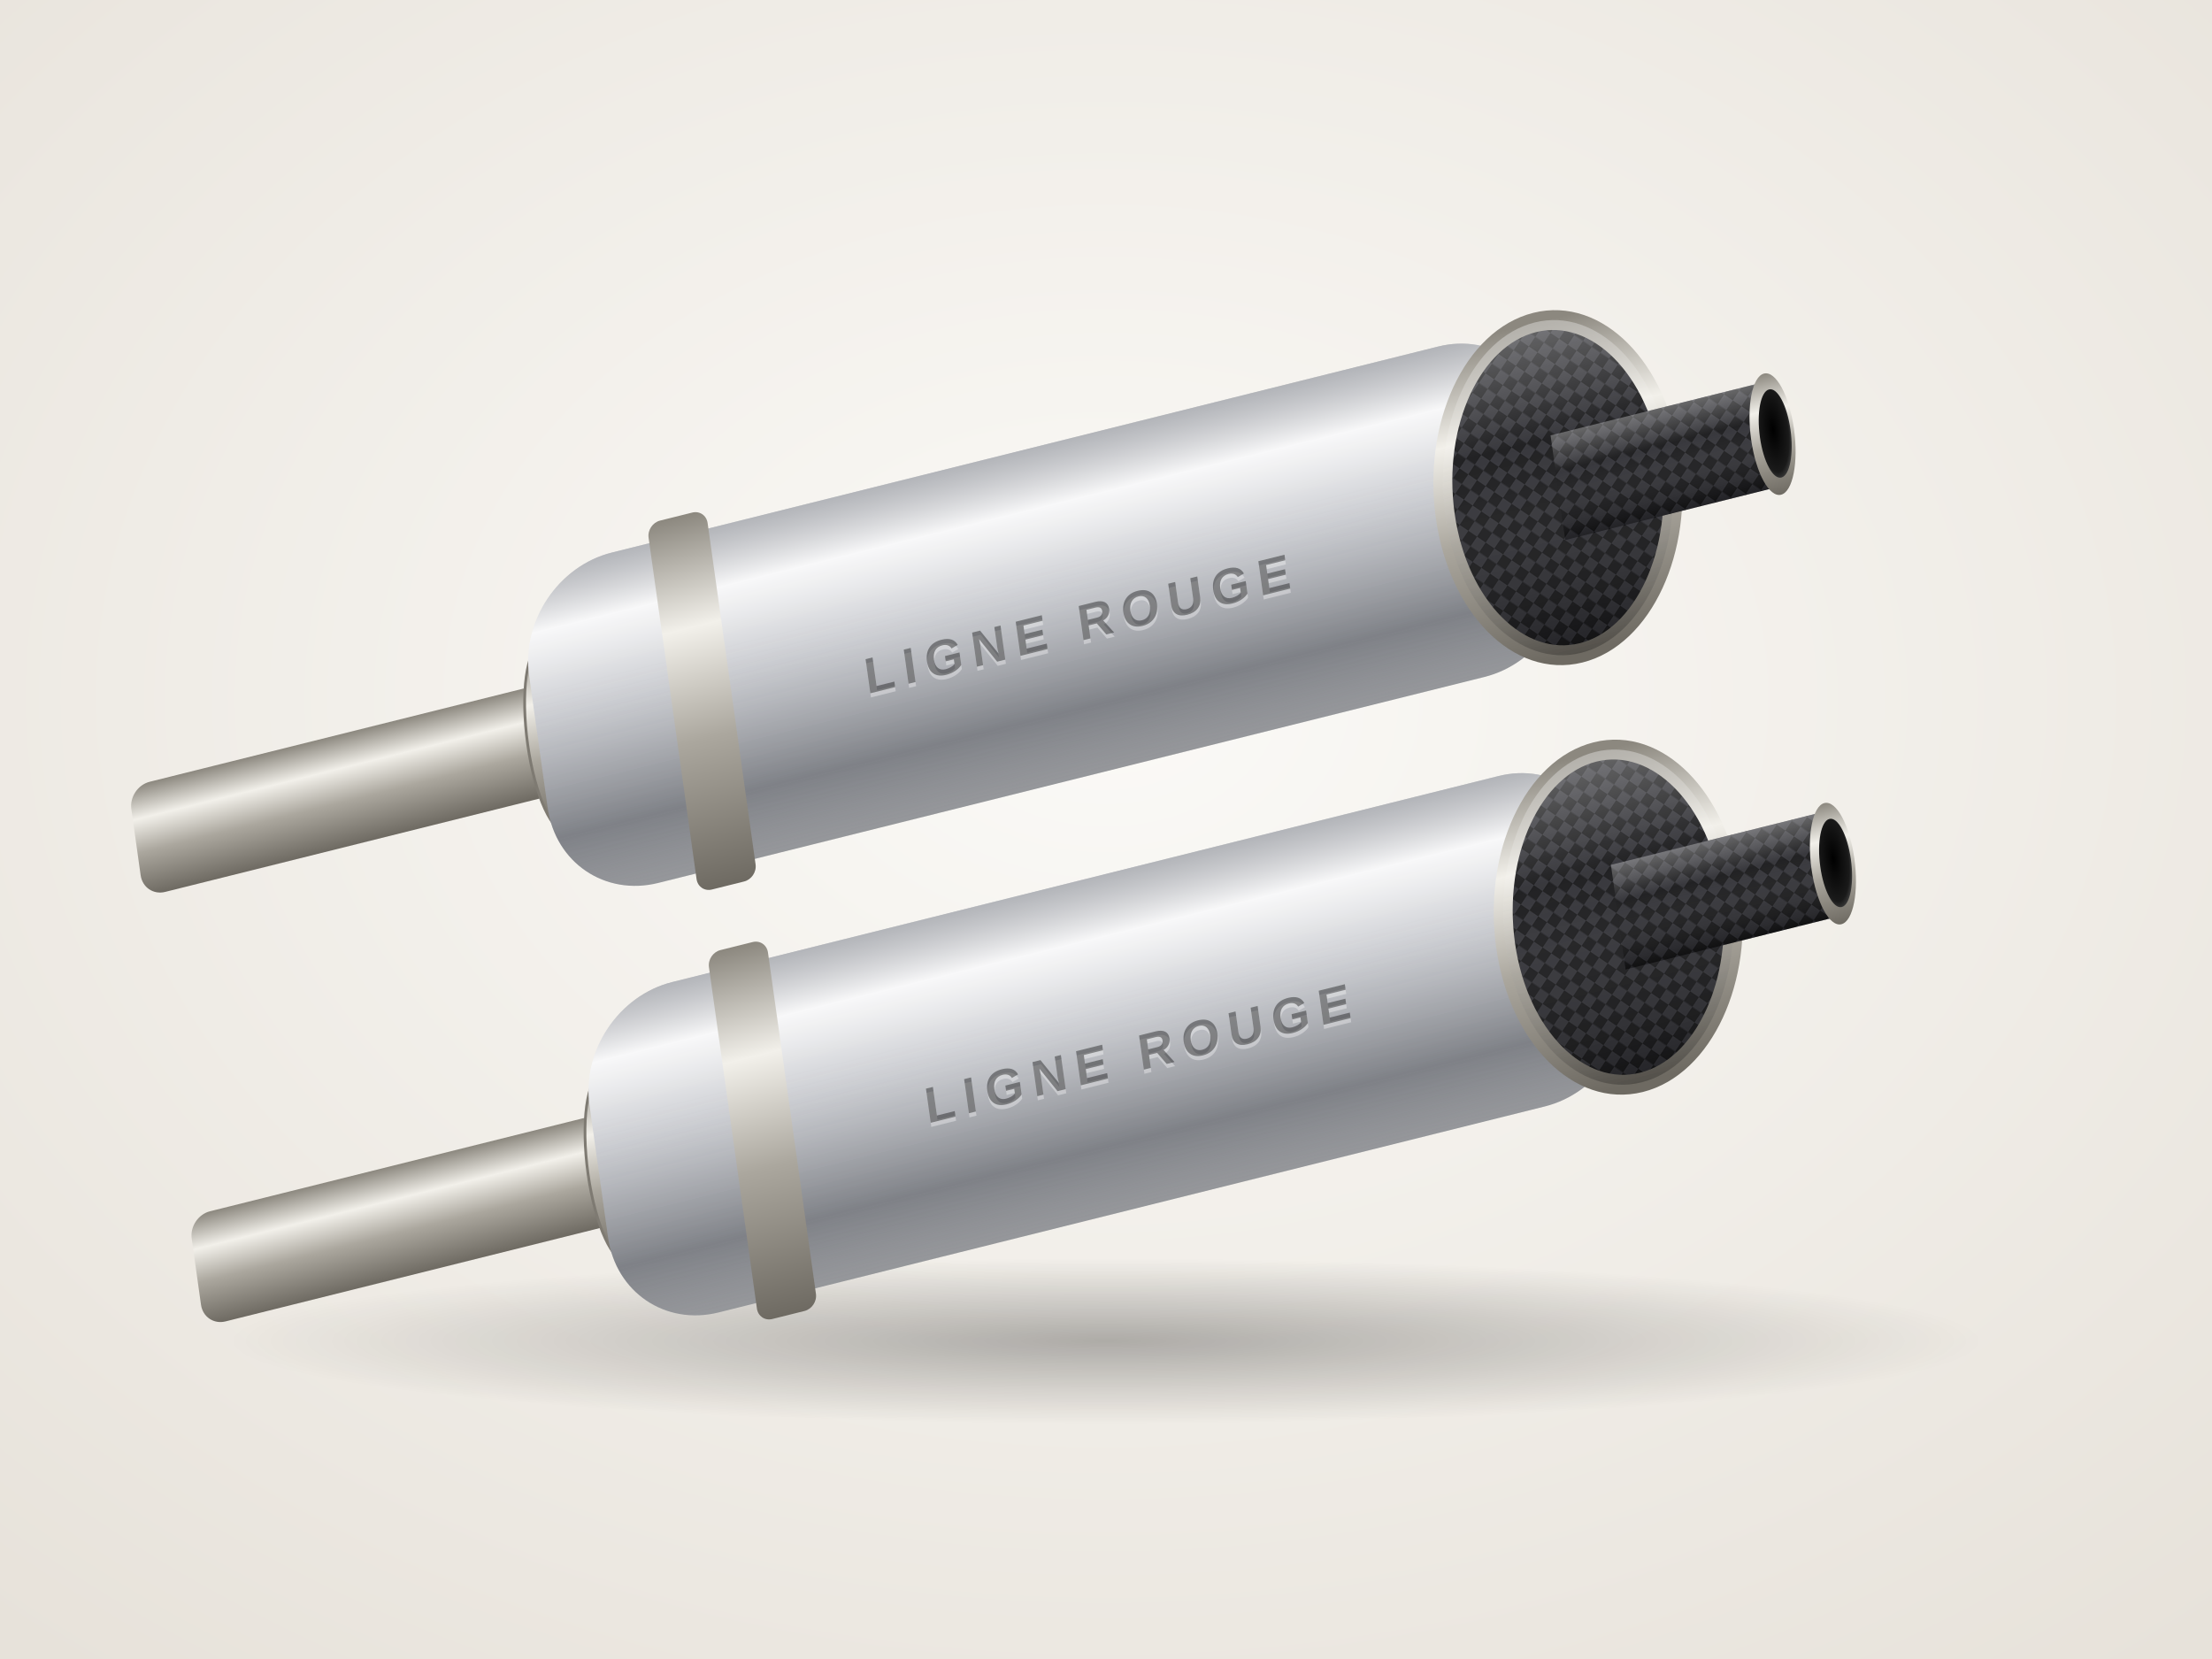
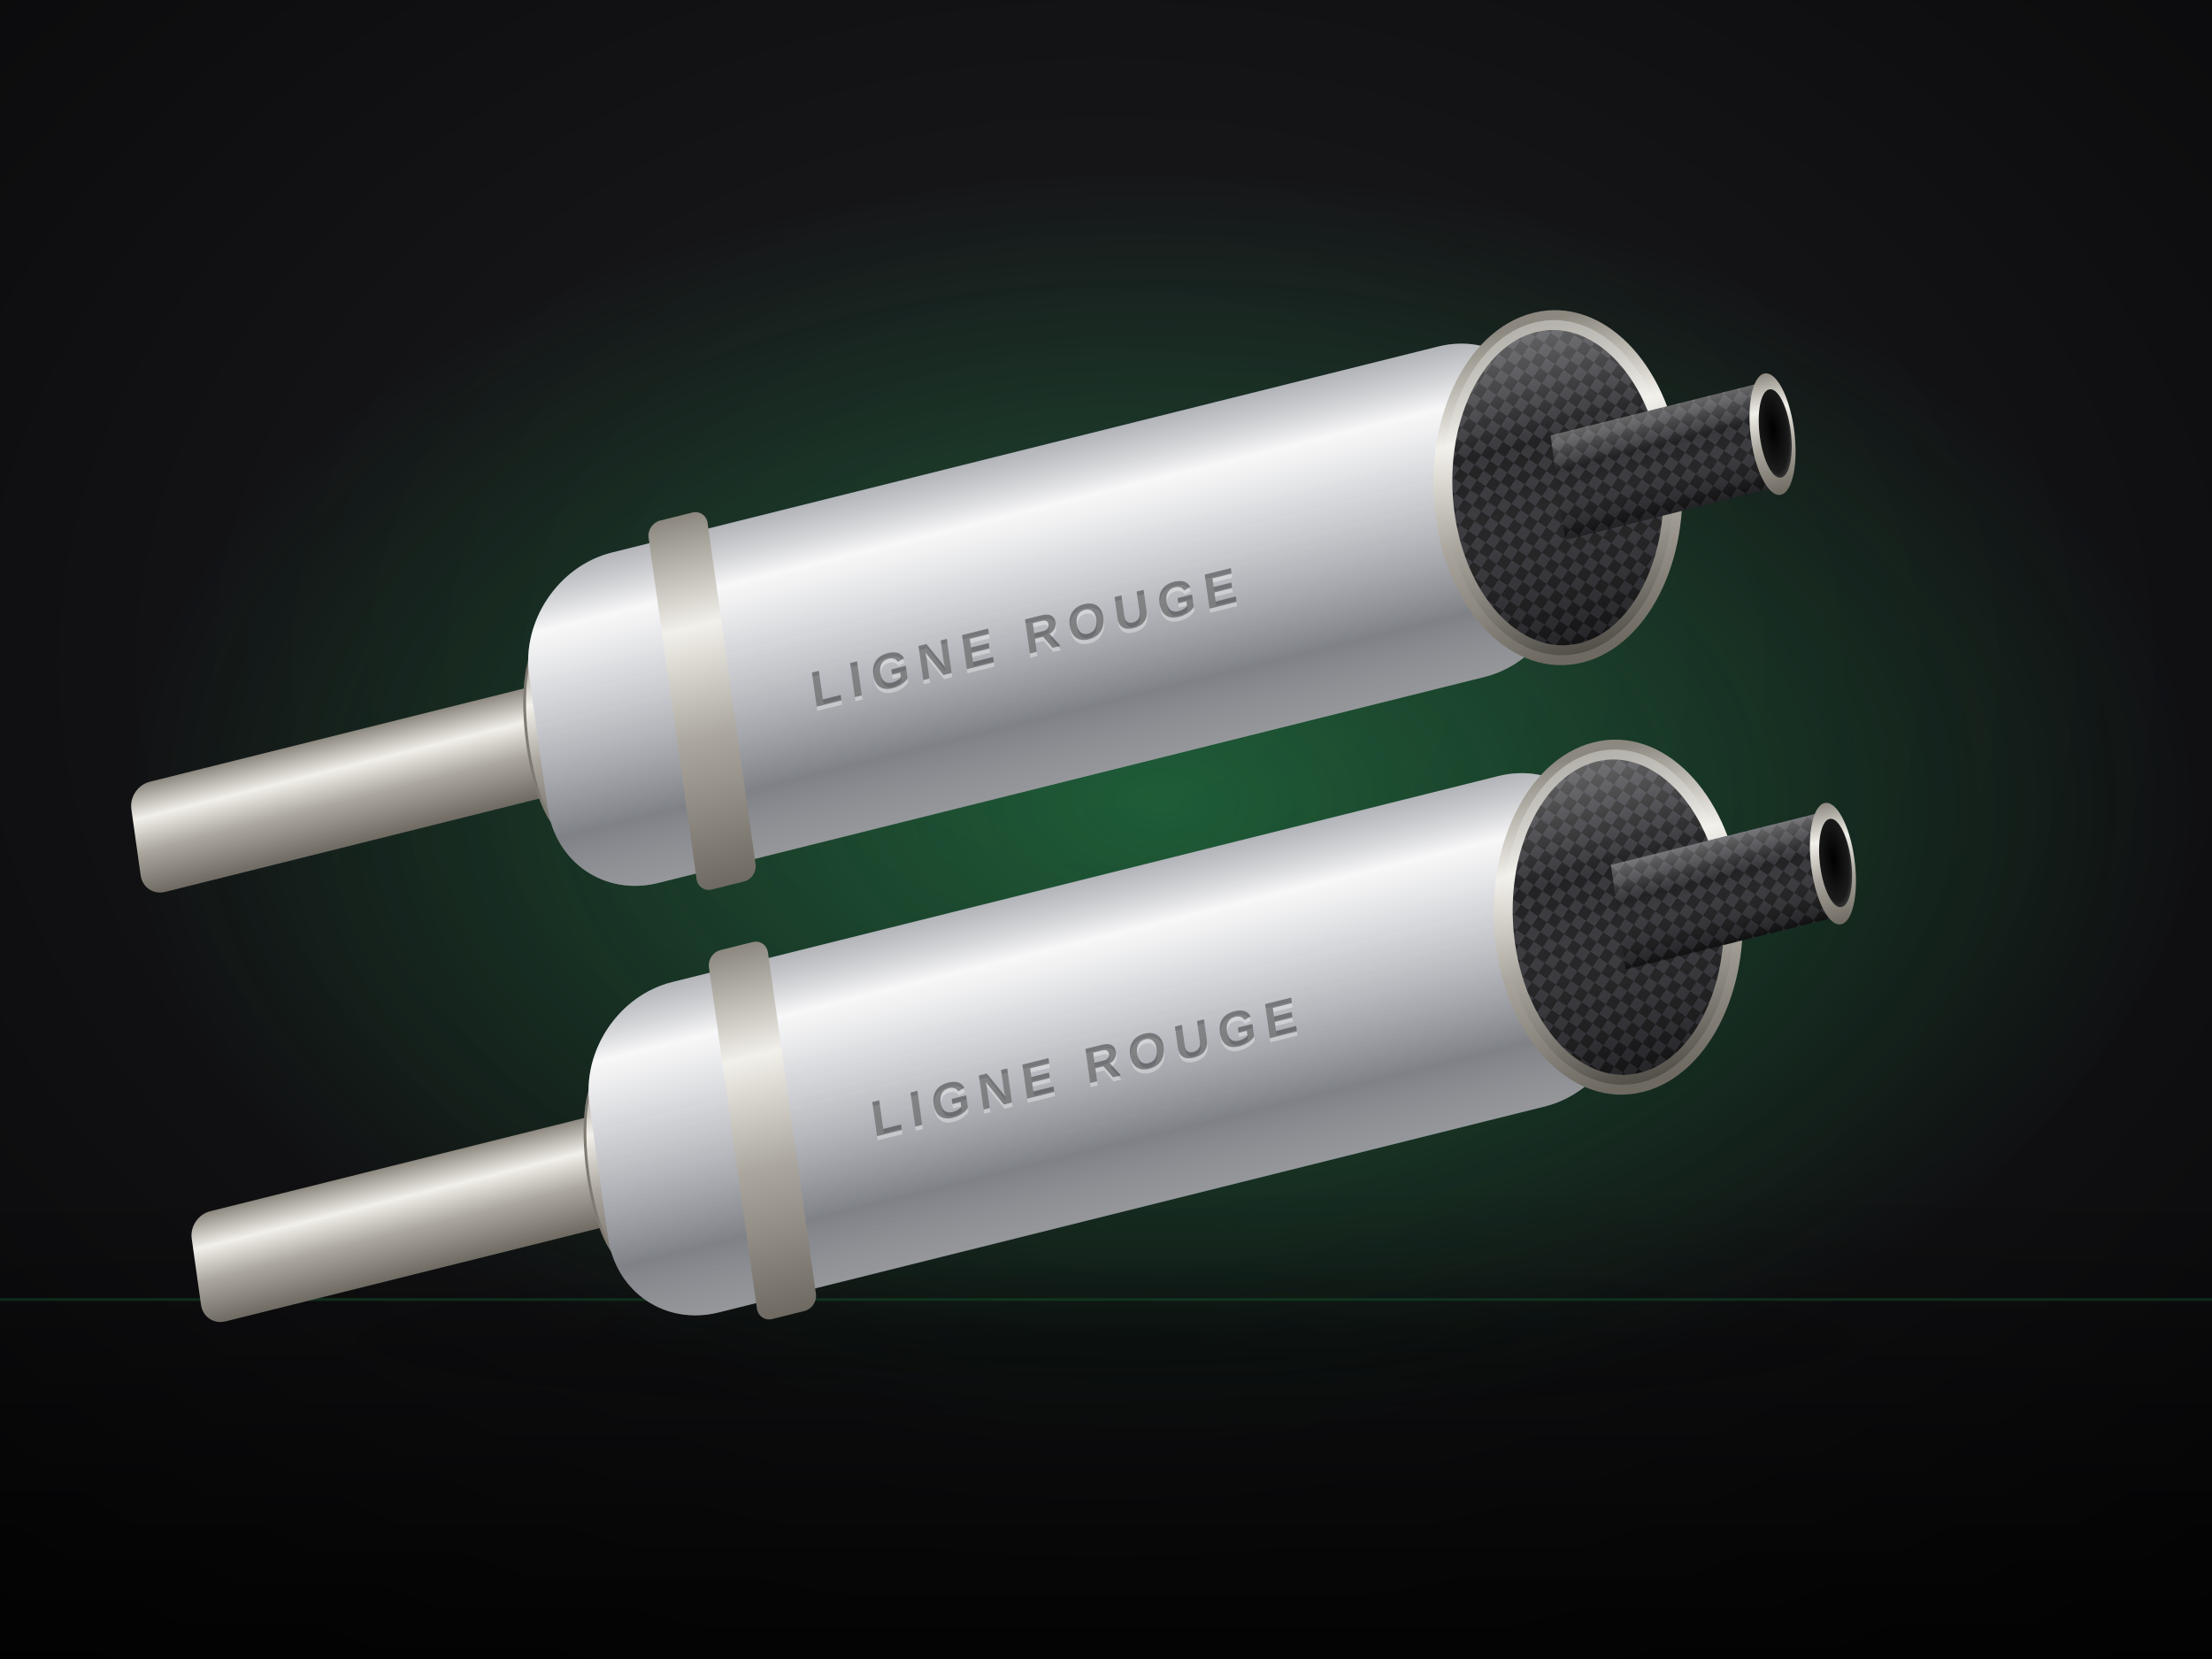
<svg xmlns="http://www.w3.org/2000/svg" viewBox="0 0 800 600" width="800" height="600">
  <defs>
-     <radialGradient id="bg" cx="50%" cy="42%" r="75%">
-       <stop offset="0" stop-color="#FBFAF7" />
-       <stop offset="1" stop-color="#E7E2DA" />
+     <radialGradient id="bg" cx="50%" cy="40%" r="80%">
+       <stop offset="0" stop-color="#1E1E22" />
+       <stop offset="1" stop-color="#070708" />
    </radialGradient>
+     <radialGradient id="glow" cx="50%" cy="50%" r="50%">
+       <stop offset="0" stop-color="#22C55E" stop-opacity="0.38" />
+       <stop offset="1" stop-color="#22C55E" stop-opacity="0" />
+     </radialGradient>
+     <linearGradient id="floor" x1="0" y1="0" x2="0" y2="1">
+       <stop offset="0" stop-color="#000" stop-opacity="0" />
+       <stop offset="1" stop-color="#000" stop-opacity="0.7" />
+     </linearGradient>
    <linearGradient id="metal" x1="0" y1="0" x2="0" y2="1">
      <stop offset="0" stop-color="#8A8D94" />
      <stop offset="0.18" stop-color="#F6F6F7" />
      <stop offset="0.45" stop-color="#C7C9CE" />
      <stop offset="0.8" stop-color="#8A8D94" />
      <stop offset="1" stop-color="#C7C9CE" />
    </linearGradient>
    <linearGradient id="ti" x1="0" y1="0" x2="0" y2="1">
      <stop offset="0" stop-color="#8C887F" />
      <stop offset="0.3" stop-color="#F2F0EA" />
      <stop offset="0.6" stop-color="#ABA79E" />
      <stop offset="1" stop-color="#6E6A62" />
    </linearGradient>
    <linearGradient id="heat" x1="0" y1="0" x2="1" y2="0">
      <stop offset="0" stop-color="#C08457" stop-opacity="0" />
      <stop offset="0.3" stop-color="#C08457" stop-opacity="0.55" />
      <stop offset="0.6" stop-color="#8B5CF6" stop-opacity="0.55" />
      <stop offset="1" stop-color="#3B82F6" stop-opacity="0.6" />
    </linearGradient>
    <linearGradient id="gloss" x1="0" y1="0" x2="0" y2="1">
      <stop offset="0" stop-color="#fff" stop-opacity="0.35" />
      <stop offset="0.35" stop-color="#fff" stop-opacity="0.05" />
      <stop offset="1" stop-color="#000" stop-opacity="0.25" />
    </linearGradient>
    <pattern id="carbon" width="8" height="8" patternUnits="userSpaceOnUse" patternTransform="rotate(45)">
      <rect width="8" height="8" fill="#161618" />
      <rect width="4" height="4" fill="#2E2E33" />
      <rect x="4" y="4" width="4" height="4" fill="#2E2E33" />
    </pattern>
    <radialGradient id="shadow" cx="50%" cy="50%" r="50%">
      <stop offset="0" stop-color="#000" stop-opacity="0.28" />
      <stop offset="1" stop-color="#000" stop-opacity="0" />
    </radialGradient>
    <radialGradient id="bore" cx="45%" cy="45%" r="60%">
      <stop offset="0" stop-color="#000" />
      <stop offset="0.8" stop-color="#1a1a1a" />
      <stop offset="1" stop-color="#444" />
    </radialGradient>
  </defs>
  <rect width="800" height="600" fill="url(#bg)" />
+   <ellipse cx="420" cy="290" rx="380" ry="230" fill="url(#glow)" />
+   <rect y="430" width="800" height="170" fill="url(#floor)" />
+   <line x1="0" y1="470" x2="800" y2="470" stroke="#22C55E" stroke-opacity="0.18" />
  <ellipse cx="400" cy="485" rx="320" ry="30" fill="url(#shadow)" />
  <g transform="translate(390 300) rotate(-14) skewX(-6)">
    <g transform="translate(0 0)">
      <rect x="-340" y="-98" width="170" height="40" rx="8" fill="url(#ti)" />
      <ellipse cx="-184" cy="-78" rx="10" ry="34" fill="url(#ti)" stroke="#7e7a72" />
      <rect x="-190" y="-138" width="380" height="120" rx="36" fill="url(#metal)" />
      <rect x="-190" y="-138" width="380" height="120" rx="36" fill="url(#gloss)" />
      <rect x="-140" y="-145" width="22" height="134" rx="5" fill="url(#ti)" />
-       <g transform="translate(10 -66) rotate(0)" font-family="Arial Black, Arial, sans-serif" font-weight="900" font-size="18" letter-spacing="3.24" text-anchor="middle">
+       <g transform="translate(-10 -66) rotate(0)" font-family="Arial Black, Arial, sans-serif" font-weight="900" font-size="18" letter-spacing="3.24" text-anchor="middle">
        <text y="1.5" fill="#fff" fill-opacity="0.35">LIGNE ROUGE</text>
        <text fill="#000" fill-opacity="0.38">LIGNE ROUGE</text>
      </g>
      <ellipse cx="190" cy="-78" rx="42" ry="60" fill="url(#carbon)" stroke="url(#ti)" stroke-width="7" />
      <ellipse cx="190" cy="-78" rx="42" ry="60" fill="url(#gloss)" />
    </g>
    <g transform="translate(0 0)">
      <rect x="-340" y="58" width="170" height="40" rx="8" fill="url(#ti)" />
      <ellipse cx="-184" cy="78" rx="10" ry="34" fill="url(#ti)" stroke="#7e7a72" />
      <rect x="-190" y="18" width="380" height="120" rx="36" fill="url(#metal)" />
      <rect x="-190" y="18" width="380" height="120" rx="36" fill="url(#gloss)" />
      <rect x="-140" y="11" width="22" height="134" rx="5" fill="url(#ti)" />
-       <g transform="translate(10 90) rotate(0)" font-family="Arial Black, Arial, sans-serif" font-weight="900" font-size="18" letter-spacing="3.24" text-anchor="middle">
+       <g transform="translate(-10 90) rotate(0)" font-family="Arial Black, Arial, sans-serif" font-weight="900" font-size="18" letter-spacing="3.24" text-anchor="middle">
        <text y="1.5" fill="#fff" fill-opacity="0.35">LIGNE ROUGE</text>
        <text fill="#000" fill-opacity="0.38">LIGNE ROUGE</text>
      </g>
      <ellipse cx="190" cy="78" rx="42" ry="60" fill="url(#carbon)" stroke="url(#ti)" stroke-width="7" />
      <ellipse cx="190" cy="78" rx="42" ry="60" fill="url(#gloss)" />
    </g>
    <rect x="190" y="-97" width="80" height="38" fill="url(#carbon)" />
    <rect x="190" y="-97" width="80" height="38" fill="url(#gloss)" />
    <ellipse cx="270" cy="-78" rx="7.98" ry="22" fill="url(#ti)" />
    <ellipse cx="271" cy="-78" rx="5.7" ry="16" fill="url(#bore)" />
    <rect x="190" y="59" width="80" height="38" fill="url(#carbon)" />
    <rect x="190" y="59" width="80" height="38" fill="url(#gloss)" />
    <ellipse cx="270" cy="78" rx="7.98" ry="22" fill="url(#ti)" />
    <ellipse cx="271" cy="78" rx="5.7" ry="16" fill="url(#bore)" />
  </g>
</svg>
